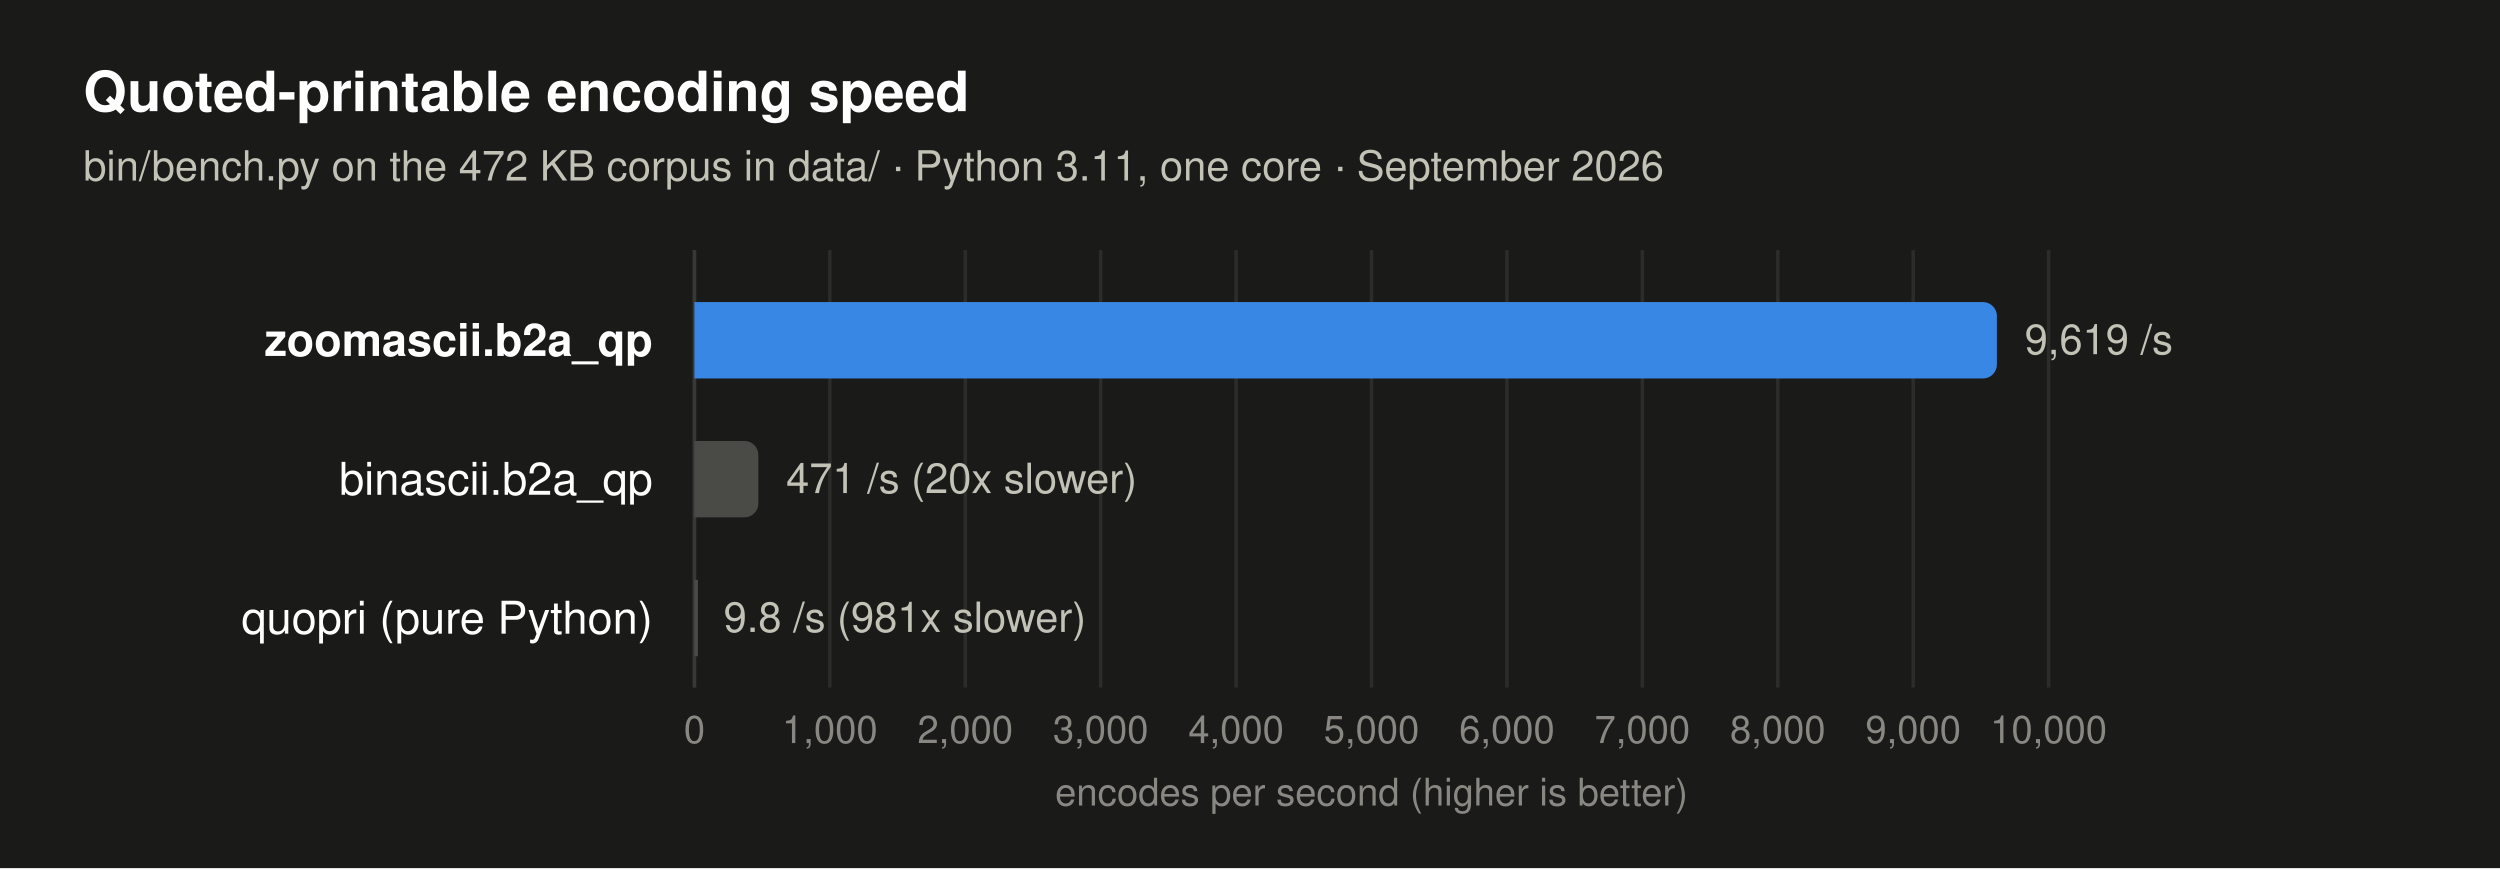
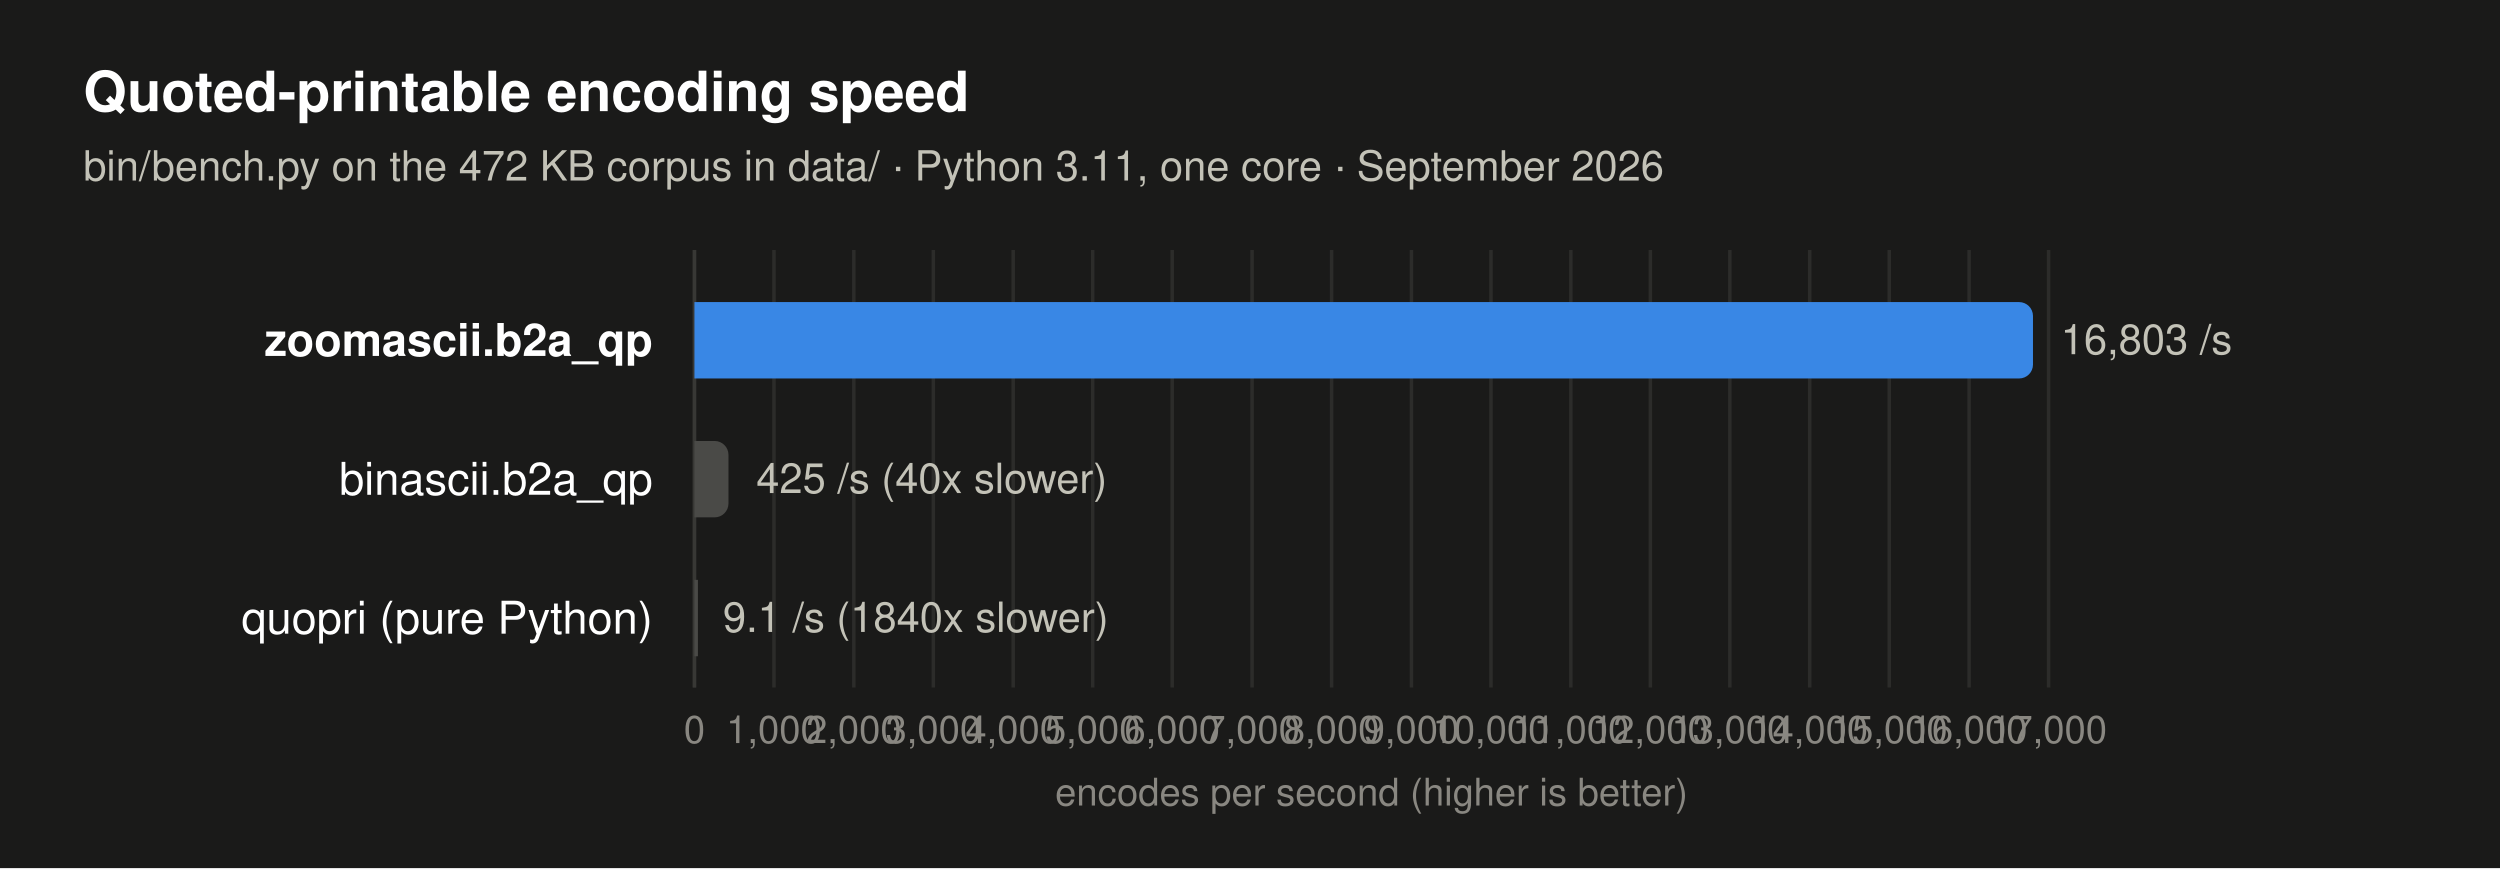
<svg xmlns="http://www.w3.org/2000/svg" width="720" height="250" viewBox="0 0 720 250" role="img" aria-labelledby="t d">
  <rect width="720" height="250" fill="#1a1a19" />
  <g font-family="system-ui, -apple-system, &quot;Segoe UI&quot;, Helvetica, Arial, sans-serif">
    <text x="24" y="32" font-size="16" font-weight="600" fill="#ffffff">Quoted-printable encoding speed</text>
    <text x="24" y="52" font-size="12" fill="#c3c2b7">bin/bench.py on the 472 KB corpus in data/ · Python 3.11, one core · September 2026</text>
    <line x1="200.0" y1="72" x2="200.0" y2="198" stroke="#2c2c2a" stroke-width="1" />
    <text x="200.0" y="214" font-size="11" text-anchor="middle" fill="#898781" style="font-variant-numeric: tabular-nums">0</text>
-     <line x1="239.0" y1="72" x2="239.0" y2="198" stroke="#2c2c2a" stroke-width="1" />
-     <text x="239.0" y="214" font-size="11" text-anchor="middle" fill="#898781" style="font-variant-numeric: tabular-nums">1,000</text>
-     <line x1="278.0" y1="72" x2="278.0" y2="198" stroke="#2c2c2a" stroke-width="1" />
-     <text x="278.0" y="214" font-size="11" text-anchor="middle" fill="#898781" style="font-variant-numeric: tabular-nums">2,000</text>
-     <line x1="317.0" y1="72" x2="317.0" y2="198" stroke="#2c2c2a" stroke-width="1" />
-     <text x="317.0" y="214" font-size="11" text-anchor="middle" fill="#898781" style="font-variant-numeric: tabular-nums">3,000</text>
-     <line x1="356.0" y1="72" x2="356.0" y2="198" stroke="#2c2c2a" stroke-width="1" />
-     <text x="356.0" y="214" font-size="11" text-anchor="middle" fill="#898781" style="font-variant-numeric: tabular-nums">4,000</text>
-     <line x1="395.0" y1="72" x2="395.0" y2="198" stroke="#2c2c2a" stroke-width="1" />
-     <text x="395.0" y="214" font-size="11" text-anchor="middle" fill="#898781" style="font-variant-numeric: tabular-nums">5,000</text>
-     <line x1="434.0" y1="72" x2="434.0" y2="198" stroke="#2c2c2a" stroke-width="1" />
-     <text x="434.0" y="214" font-size="11" text-anchor="middle" fill="#898781" style="font-variant-numeric: tabular-nums">6,000</text>
-     <line x1="473.0" y1="72" x2="473.0" y2="198" stroke="#2c2c2a" stroke-width="1" />
-     <text x="473.0" y="214" font-size="11" text-anchor="middle" fill="#898781" style="font-variant-numeric: tabular-nums">7,000</text>
-     <line x1="512.0" y1="72" x2="512.0" y2="198" stroke="#2c2c2a" stroke-width="1" />
-     <text x="512.0" y="214" font-size="11" text-anchor="middle" fill="#898781" style="font-variant-numeric: tabular-nums">8,000</text>
-     <line x1="551.0" y1="72" x2="551.0" y2="198" stroke="#2c2c2a" stroke-width="1" />
-     <text x="551.0" y="214" font-size="11" text-anchor="middle" fill="#898781" style="font-variant-numeric: tabular-nums">9,000</text>
+     <line x1="222.9" y1="72" x2="222.9" y2="198" stroke="#2c2c2a" stroke-width="1" />
+     <text x="222.9" y="214" font-size="11" text-anchor="middle" fill="#898781" style="font-variant-numeric: tabular-nums">1,000</text>
+     <line x1="245.9" y1="72" x2="245.9" y2="198" stroke="#2c2c2a" stroke-width="1" />
+     <text x="245.9" y="214" font-size="11" text-anchor="middle" fill="#898781" style="font-variant-numeric: tabular-nums">2,000</text>
+     <line x1="268.8" y1="72" x2="268.8" y2="198" stroke="#2c2c2a" stroke-width="1" />
+     <text x="268.8" y="214" font-size="11" text-anchor="middle" fill="#898781" style="font-variant-numeric: tabular-nums">3,000</text>
+     <line x1="291.8" y1="72" x2="291.8" y2="198" stroke="#2c2c2a" stroke-width="1" />
+     <text x="291.8" y="214" font-size="11" text-anchor="middle" fill="#898781" style="font-variant-numeric: tabular-nums">4,000</text>
+     <line x1="314.7" y1="72" x2="314.7" y2="198" stroke="#2c2c2a" stroke-width="1" />
+     <text x="314.7" y="214" font-size="11" text-anchor="middle" fill="#898781" style="font-variant-numeric: tabular-nums">5,000</text>
+     <line x1="337.6" y1="72" x2="337.6" y2="198" stroke="#2c2c2a" stroke-width="1" />
+     <text x="337.6" y="214" font-size="11" text-anchor="middle" fill="#898781" style="font-variant-numeric: tabular-nums">6,000</text>
+     <line x1="360.6" y1="72" x2="360.6" y2="198" stroke="#2c2c2a" stroke-width="1" />
+     <text x="360.6" y="214" font-size="11" text-anchor="middle" fill="#898781" style="font-variant-numeric: tabular-nums">7,000</text>
+     <line x1="383.5" y1="72" x2="383.5" y2="198" stroke="#2c2c2a" stroke-width="1" />
+     <text x="383.5" y="214" font-size="11" text-anchor="middle" fill="#898781" style="font-variant-numeric: tabular-nums">8,000</text>
+     <line x1="406.5" y1="72" x2="406.5" y2="198" stroke="#2c2c2a" stroke-width="1" />
+     <text x="406.5" y="214" font-size="11" text-anchor="middle" fill="#898781" style="font-variant-numeric: tabular-nums">9,000</text>
+     <line x1="429.4" y1="72" x2="429.4" y2="198" stroke="#2c2c2a" stroke-width="1" />
+     <text x="429.4" y="214" font-size="11" text-anchor="middle" fill="#898781" style="font-variant-numeric: tabular-nums">10,000</text>
+     <line x1="452.4" y1="72" x2="452.4" y2="198" stroke="#2c2c2a" stroke-width="1" />
+     <text x="452.4" y="214" font-size="11" text-anchor="middle" fill="#898781" style="font-variant-numeric: tabular-nums">11,000</text>
+     <line x1="475.3" y1="72" x2="475.3" y2="198" stroke="#2c2c2a" stroke-width="1" />
+     <text x="475.3" y="214" font-size="11" text-anchor="middle" fill="#898781" style="font-variant-numeric: tabular-nums">12,000</text>
+     <line x1="498.2" y1="72" x2="498.2" y2="198" stroke="#2c2c2a" stroke-width="1" />
+     <text x="498.2" y="214" font-size="11" text-anchor="middle" fill="#898781" style="font-variant-numeric: tabular-nums">13,000</text>
+     <line x1="521.2" y1="72" x2="521.2" y2="198" stroke="#2c2c2a" stroke-width="1" />
+     <text x="521.2" y="214" font-size="11" text-anchor="middle" fill="#898781" style="font-variant-numeric: tabular-nums">14,000</text>
+     <line x1="544.1" y1="72" x2="544.1" y2="198" stroke="#2c2c2a" stroke-width="1" />
+     <text x="544.1" y="214" font-size="11" text-anchor="middle" fill="#898781" style="font-variant-numeric: tabular-nums">15,000</text>
+     <line x1="567.1" y1="72" x2="567.1" y2="198" stroke="#2c2c2a" stroke-width="1" />
+     <text x="567.1" y="214" font-size="11" text-anchor="middle" fill="#898781" style="font-variant-numeric: tabular-nums">16,000</text>
    <line x1="590.0" y1="72" x2="590.0" y2="198" stroke="#2c2c2a" stroke-width="1" />
-     <text x="590.0" y="214" font-size="11" text-anchor="middle" fill="#898781" style="font-variant-numeric: tabular-nums">10,000</text>
+     <text x="590.0" y="214" font-size="11" text-anchor="middle" fill="#898781" style="font-variant-numeric: tabular-nums">17,000</text>
    <text x="395.0" y="232" font-size="11" text-anchor="middle" fill="#898781">encodes per second (higher is better)</text>
    <line x1="200" y1="72" x2="200" y2="198" stroke="#383835" stroke-width="1" />
-     <path d="M200.0,87.0 h371.1 a4,4 0 0 1 4,4 v14 a4,4 0 0 1 -4,4 h-371.1 z" fill="#3987e5" />
+     <path d="M200.0,87.0 h381.5 a4,4 0 0 1 4,4 v14 a4,4 0 0 1 -4,4 h-381.5 z" fill="#3987e5" />
    <text x="188" y="102.5" font-size="13" text-anchor="end" fill="#ffffff" font-weight="600">zoomascii.b2a_qp</text>
-     <text x="583.1" y="102.0" font-size="12" fill="#c3c2b7" style="font-variant-numeric: tabular-nums">9,619 /s</text>
-     <path d="M200.0,127.0 h14.4 a4,4 0 0 1 4,4 v14 a4,4 0 0 1 -4,4 h-14.4 z" fill="#4a4a47" />
+     <text x="593.5" y="102.0" font-size="12" fill="#c3c2b7" style="font-variant-numeric: tabular-nums">16,803 /s</text>
+     <path d="M200.0,127.0 h5.8 a4,4 0 0 1 4,4 v14 a4,4 0 0 1 -4,4 h-5.8 z" fill="#4a4a47" />
    <text x="188" y="142.5" font-size="13" text-anchor="end" fill="#ffffff" font-weight="400">binascii.b2a_qp</text>
-     <text x="226.4" y="142.0" font-size="12" fill="#c3c2b7" style="font-variant-numeric: tabular-nums">471 /s  (20x slower)</text>
+     <text x="217.8" y="142.0" font-size="12" fill="#c3c2b7" style="font-variant-numeric: tabular-nums">425 /s  (40x slower)</text>
    <rect x="200" y="167.0" width="1.00" height="22" fill="#4a4a47" />
    <text x="188" y="182.5" font-size="13" text-anchor="end" fill="#ffffff" font-weight="400">quopri (pure Python)</text>
-     <text x="208.4" y="182.0" font-size="12" fill="#c3c2b7" style="font-variant-numeric: tabular-nums">9.8 /s  (981x slower)</text>
+     <text x="208.2" y="182.0" font-size="12" fill="#c3c2b7" style="font-variant-numeric: tabular-nums">9.1 /s  (1840x slower)</text>
  </g>
</svg>
